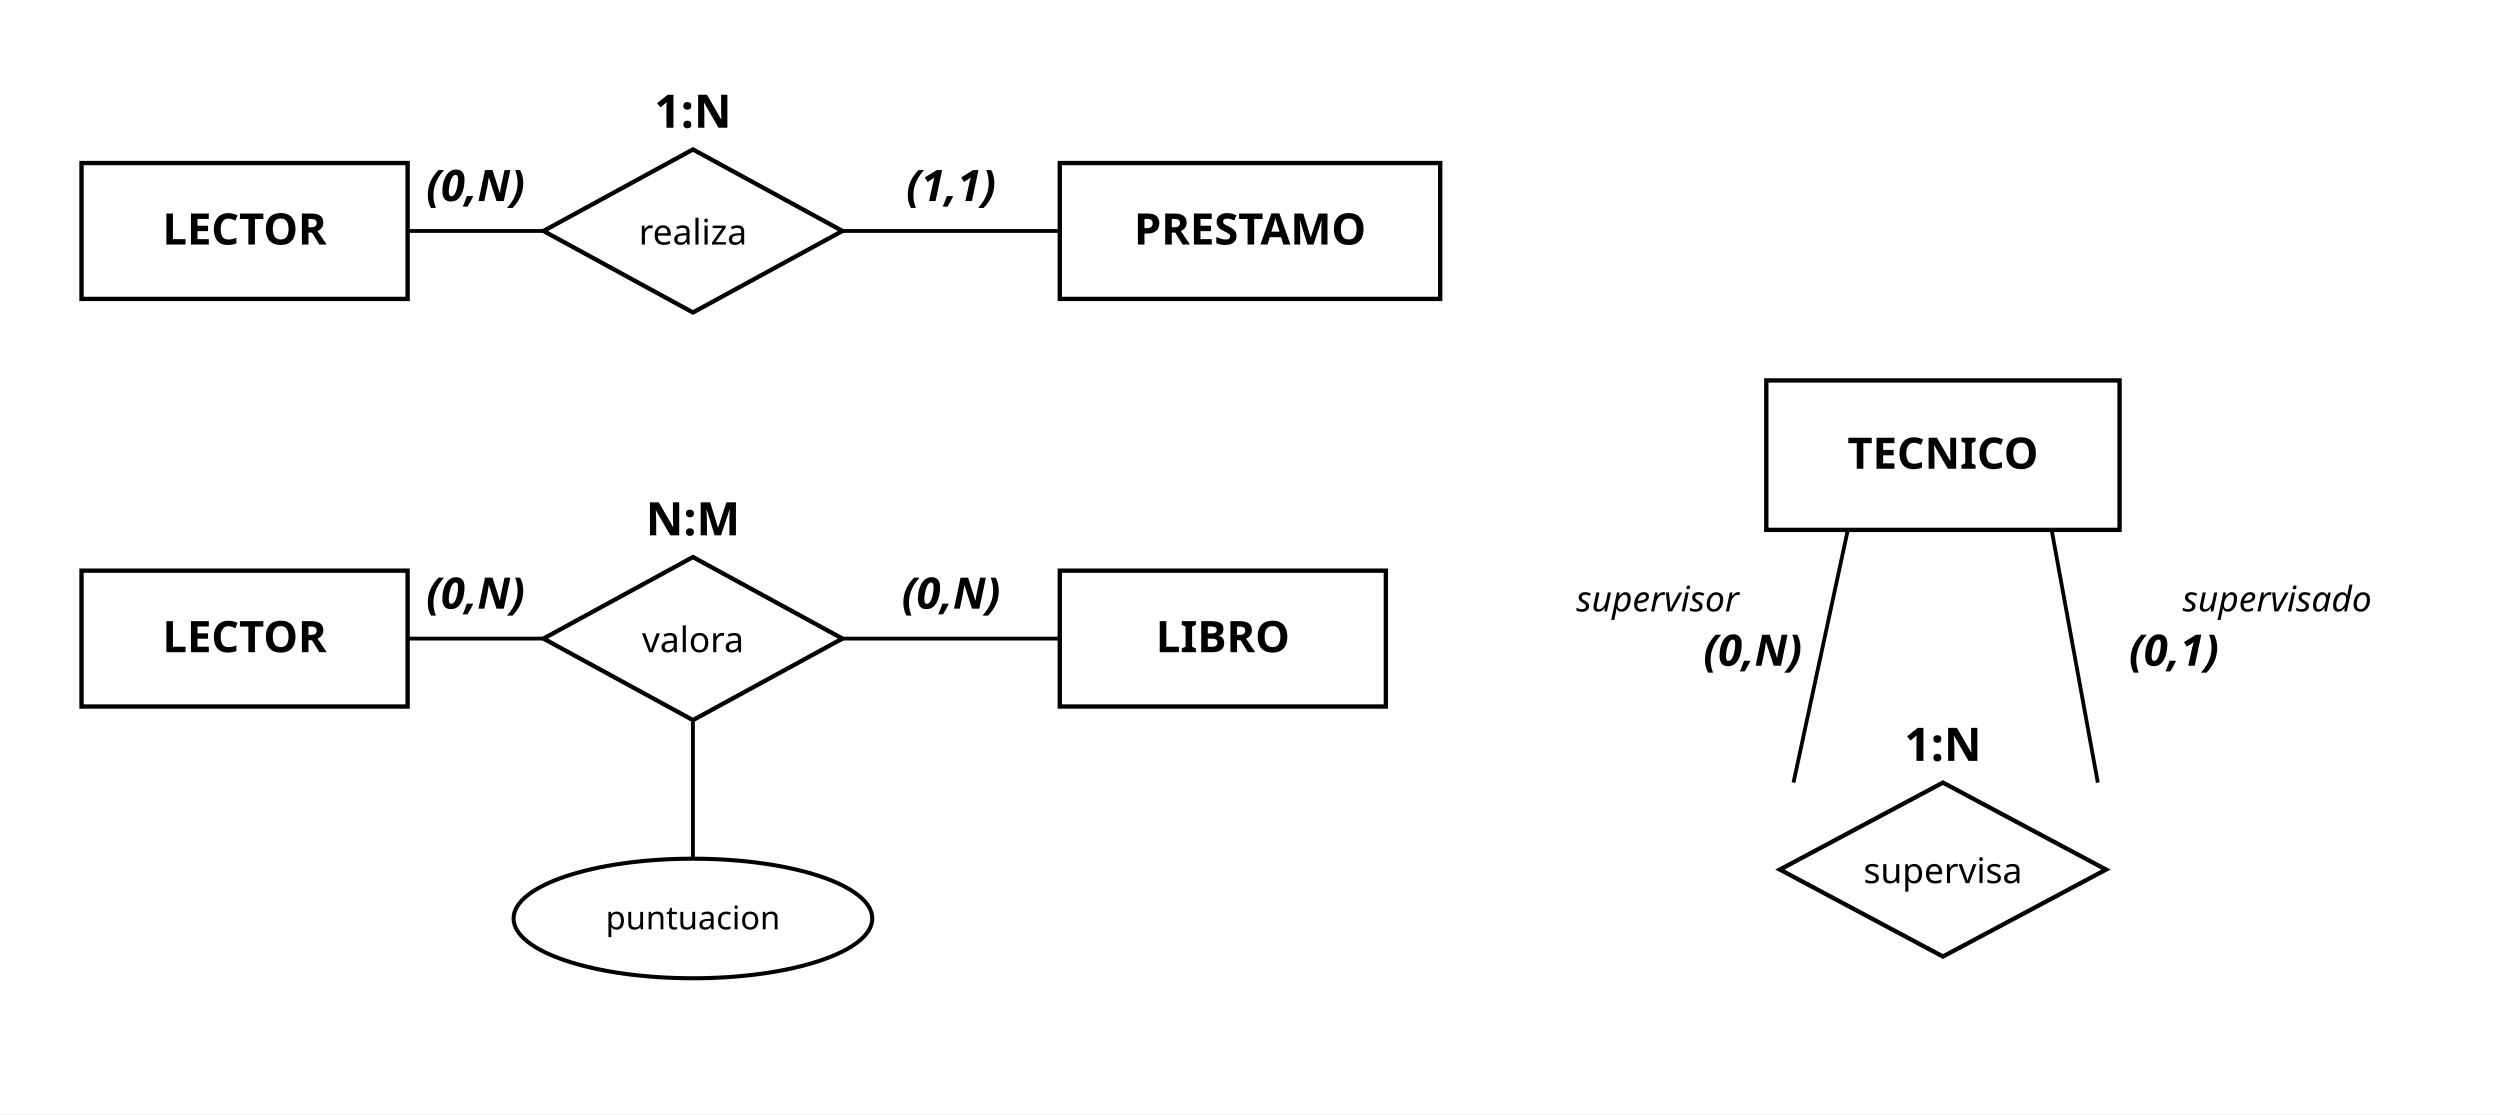
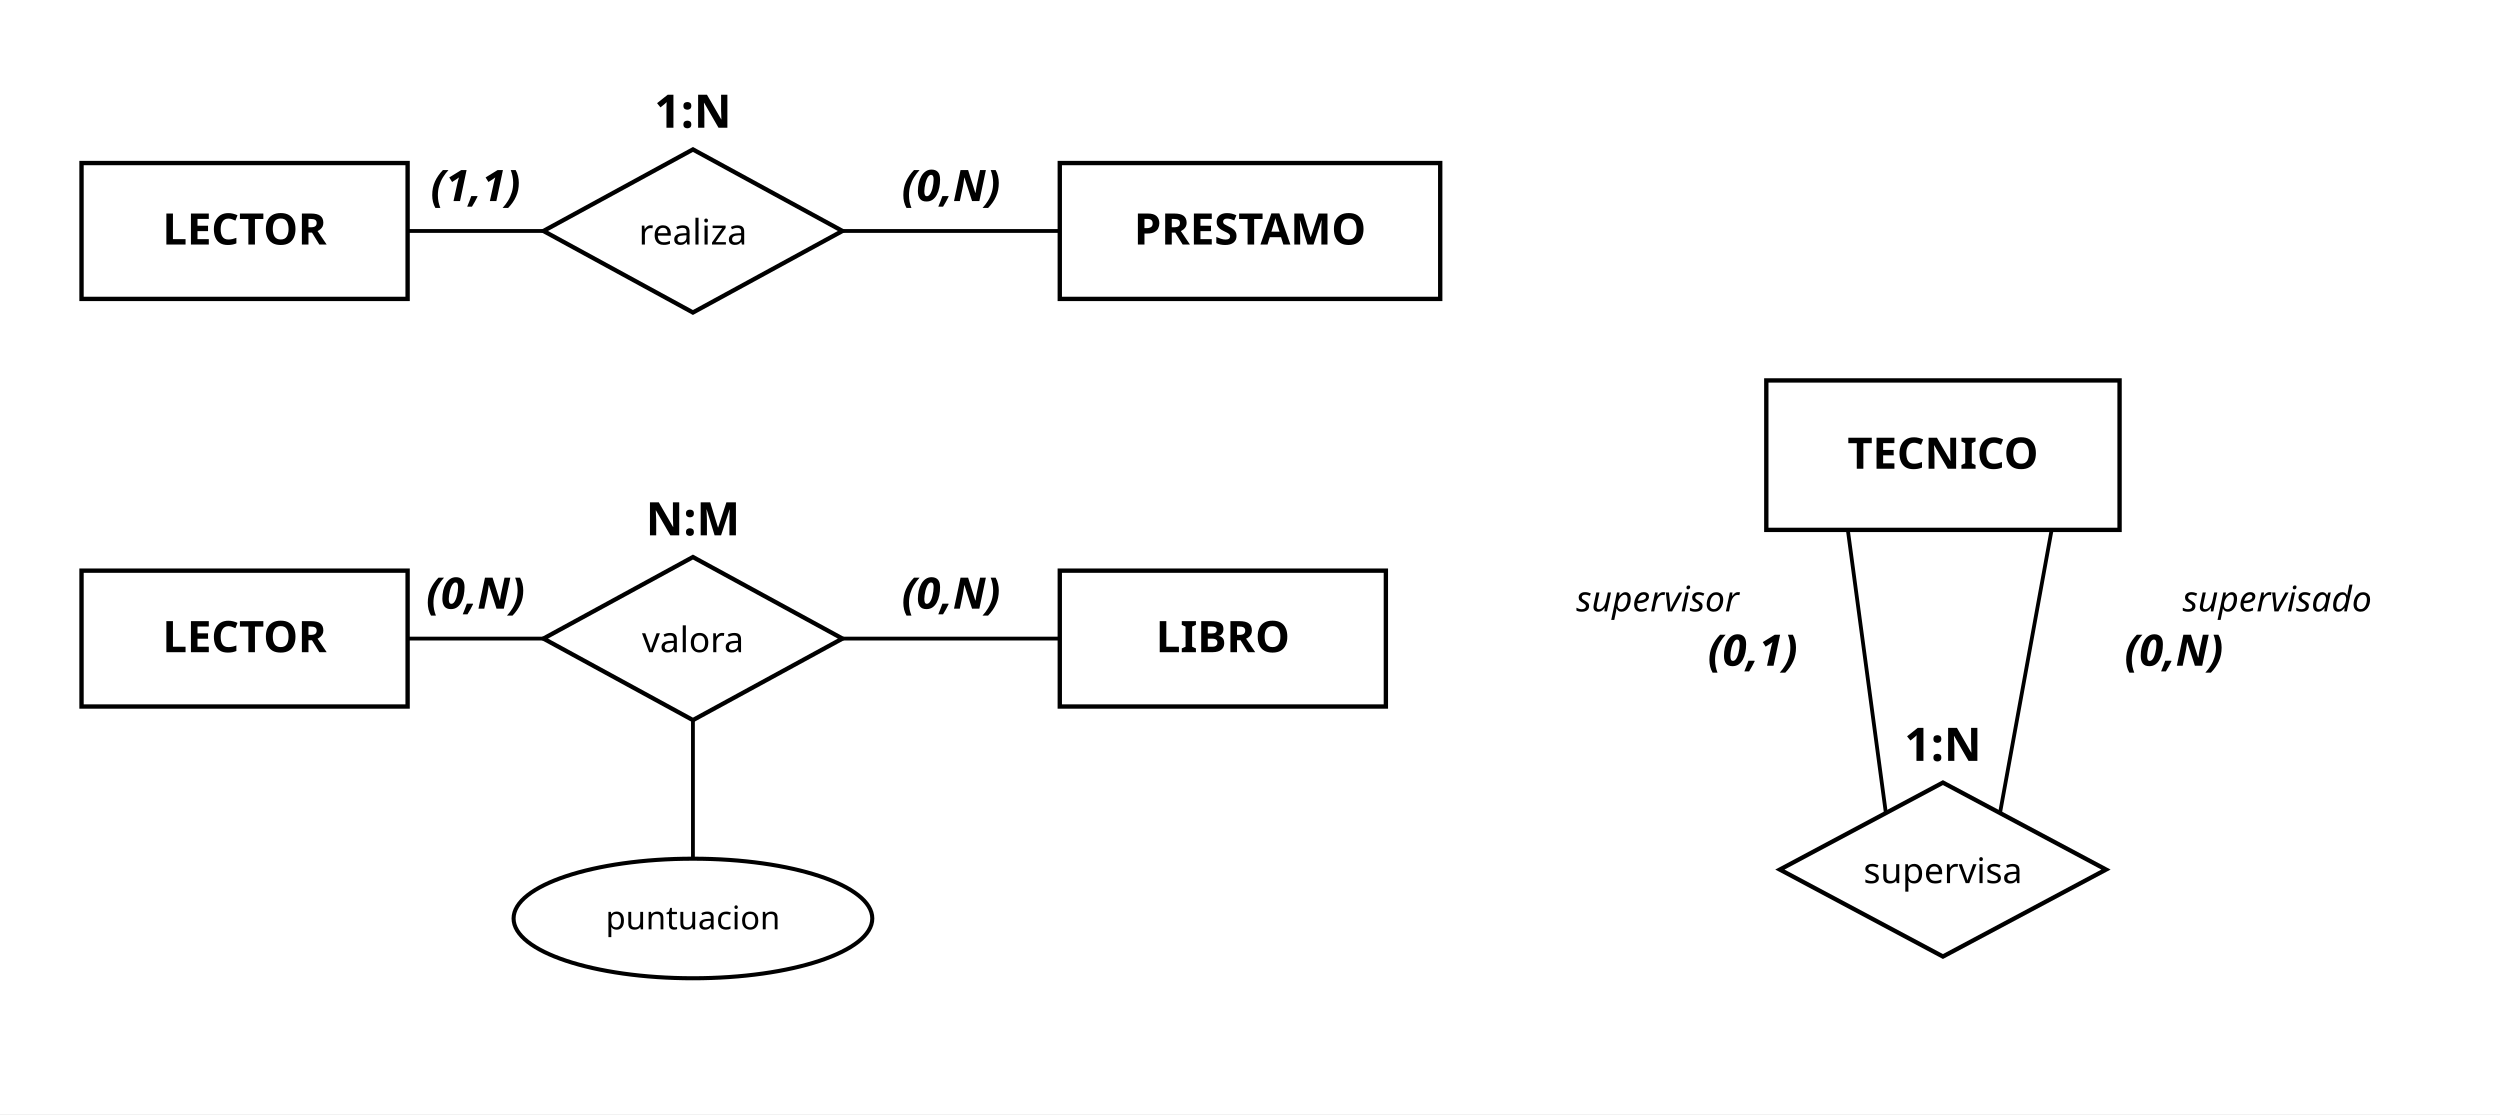
<svg xmlns="http://www.w3.org/2000/svg" viewBox="0 0 920 410" role="img" aria-label="Figura 2. Relaciones en Chen: uno a muchos, muchos a muchos con atributo propio y reflexiva con roles">
  <rect width="920" height="410" fill="white" />
  <rect x="30" y="60" width="120" height="50" fill="white" stroke="black" stroke-width="1.6" />
  <text x="90.0" y="90.0" text-anchor="middle" font-family="sans-serif" font-size="16" font-weight="bold">LECTOR</text>
  <polygon points="255,55.0 310.0,85 255,115.0 200.0,85" fill="white" stroke="black" stroke-width="1.6" />
  <text x="255" y="90" text-anchor="middle" font-family="sans-serif" font-size="13">realiza</text>
  <text x="255" y="47.0" text-anchor="middle" font-family="sans-serif" font-size="17" font-weight="bold">1:N</text>
  <rect x="390" y="60" width="140" height="50" fill="white" stroke="black" stroke-width="1.6" />
  <text x="460.0" y="90.0" text-anchor="middle" font-family="sans-serif" font-size="16" font-weight="bold">PRESTAMO</text>
  <line x1="150" y1="85" x2="200" y2="85" stroke="black" stroke-width="1.4" />
-   <text x="175" y="74" text-anchor="middle" font-family="sans-serif" font-size="16" font-weight="bold" font-style="italic">(0,N)</text>
+   <text x="175" y="74" text-anchor="middle" font-family="sans-serif" font-size="16" font-weight="bold" font-style="italic">(1,1)</text>
  <line x1="310" y1="85" x2="390" y2="85" stroke="black" stroke-width="1.4" />
-   <text x="350" y="74" text-anchor="middle" font-family="sans-serif" font-size="16" font-weight="bold" font-style="italic">(1,1)</text>
+   <text x="350" y="74" text-anchor="middle" font-family="sans-serif" font-size="16" font-weight="bold" font-style="italic">(0,N)</text>
  <rect x="30" y="210" width="120" height="50" fill="white" stroke="black" stroke-width="1.6" />
  <text x="90.0" y="240.0" text-anchor="middle" font-family="sans-serif" font-size="16" font-weight="bold">LECTOR</text>
  <polygon points="255,205.0 310.0,235 255,265.0 200.0,235" fill="white" stroke="black" stroke-width="1.6" />
  <text x="255" y="240" text-anchor="middle" font-family="sans-serif" font-size="13">valora</text>
  <text x="255" y="197.0" text-anchor="middle" font-family="sans-serif" font-size="17" font-weight="bold">N:M</text>
  <rect x="390" y="210" width="120" height="50" fill="white" stroke="black" stroke-width="1.6" />
  <text x="450.0" y="240.0" text-anchor="middle" font-family="sans-serif" font-size="16" font-weight="bold">LIBRO</text>
  <line x1="150" y1="235" x2="200" y2="235" stroke="black" stroke-width="1.4" />
  <text x="175" y="224" text-anchor="middle" font-family="sans-serif" font-size="16" font-weight="bold" font-style="italic">(0,N)</text>
  <line x1="310" y1="235" x2="390" y2="235" stroke="black" stroke-width="1.4" />
  <text x="350" y="224" text-anchor="middle" font-family="sans-serif" font-size="16" font-weight="bold" font-style="italic">(0,N)</text>
  <line x1="255" y1="265" x2="255" y2="320" stroke="black" stroke-width="1.4" />
  <ellipse cx="255" cy="338" rx="66" ry="22" fill="white" stroke="black" stroke-width="1.5" />
  <text x="255" y="342" text-anchor="middle" font-family="sans-serif" font-size="12">puntuacion</text>
  <rect x="650" y="140" width="130" height="55" fill="white" stroke="black" stroke-width="1.6" />
  <text x="715.0" y="172.5" text-anchor="middle" font-family="sans-serif" font-size="16" font-weight="bold">TECNICO</text>
  <polygon points="715,288.0 775.0,320 715,352.0 655.0,320" fill="white" stroke="black" stroke-width="1.6" />
  <text x="715" y="325" text-anchor="middle" font-family="sans-serif" font-size="13">supervisa</text>
  <text x="715" y="280.0" text-anchor="middle" font-family="sans-serif" font-size="17" font-weight="bold">1:N</text>
-   <line x1="680" y1="195" x2="660" y2="288" stroke="black" stroke-width="1.4" />
-   <text x="645" y="245" text-anchor="middle" font-family="sans-serif" font-size="16" font-weight="bold" font-style="italic">(0,N)</text>
+   <line x1="680" y1="195" x2="694" y2="299.2" stroke="black" stroke-width="1.4" />
+   <text x="645" y="245" text-anchor="middle" font-family="sans-serif" font-size="16" font-weight="bold" font-style="italic">(0,1)</text>
  <text x="610" y="225" text-anchor="middle" font-family="sans-serif" font-size="13" font-style="italic">supervisor</text>
-   <line x1="755" y1="195" x2="772" y2="288" stroke="black" stroke-width="1.4" />
-   <text x="800" y="245" text-anchor="middle" font-family="sans-serif" font-size="16" font-weight="bold" font-style="italic">(0,1)</text>
+   <line x1="755" y1="195" x2="736" y2="299.2" stroke="black" stroke-width="1.4" />
+   <text x="800" y="245" text-anchor="middle" font-family="sans-serif" font-size="16" font-weight="bold" font-style="italic">(0,N)</text>
  <text x="838" y="225" text-anchor="middle" font-family="sans-serif" font-size="13" font-style="italic">supervisado</text>
</svg>
